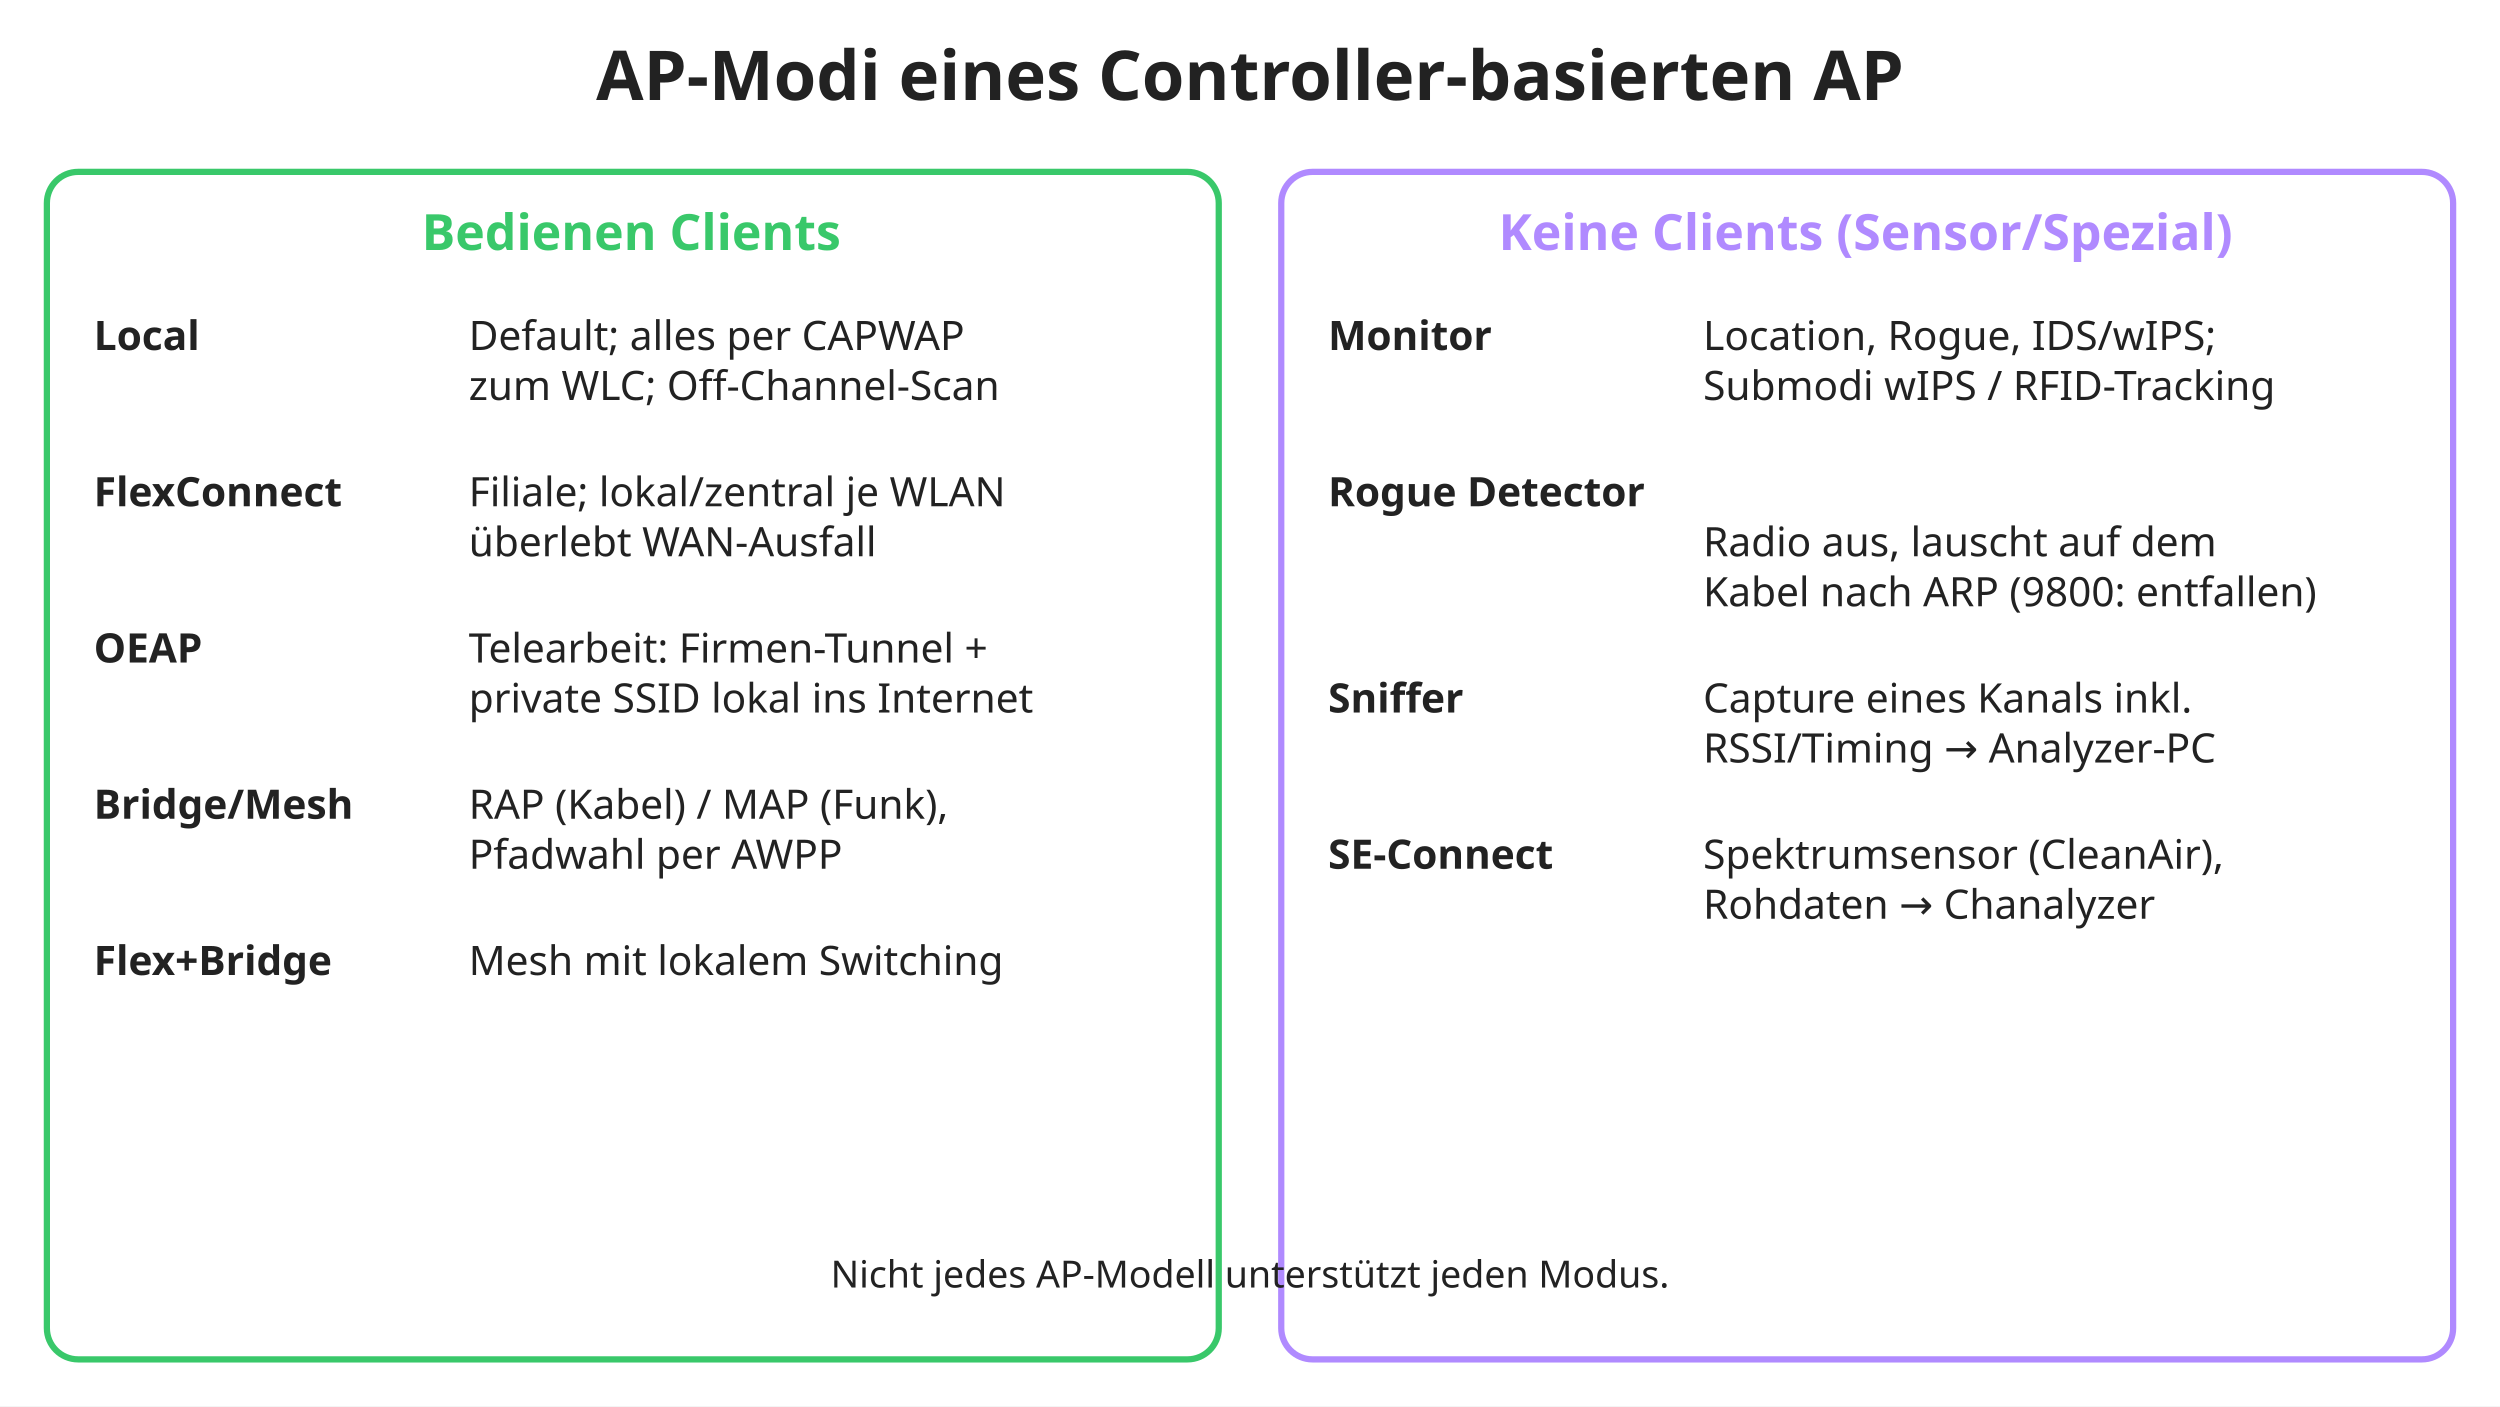
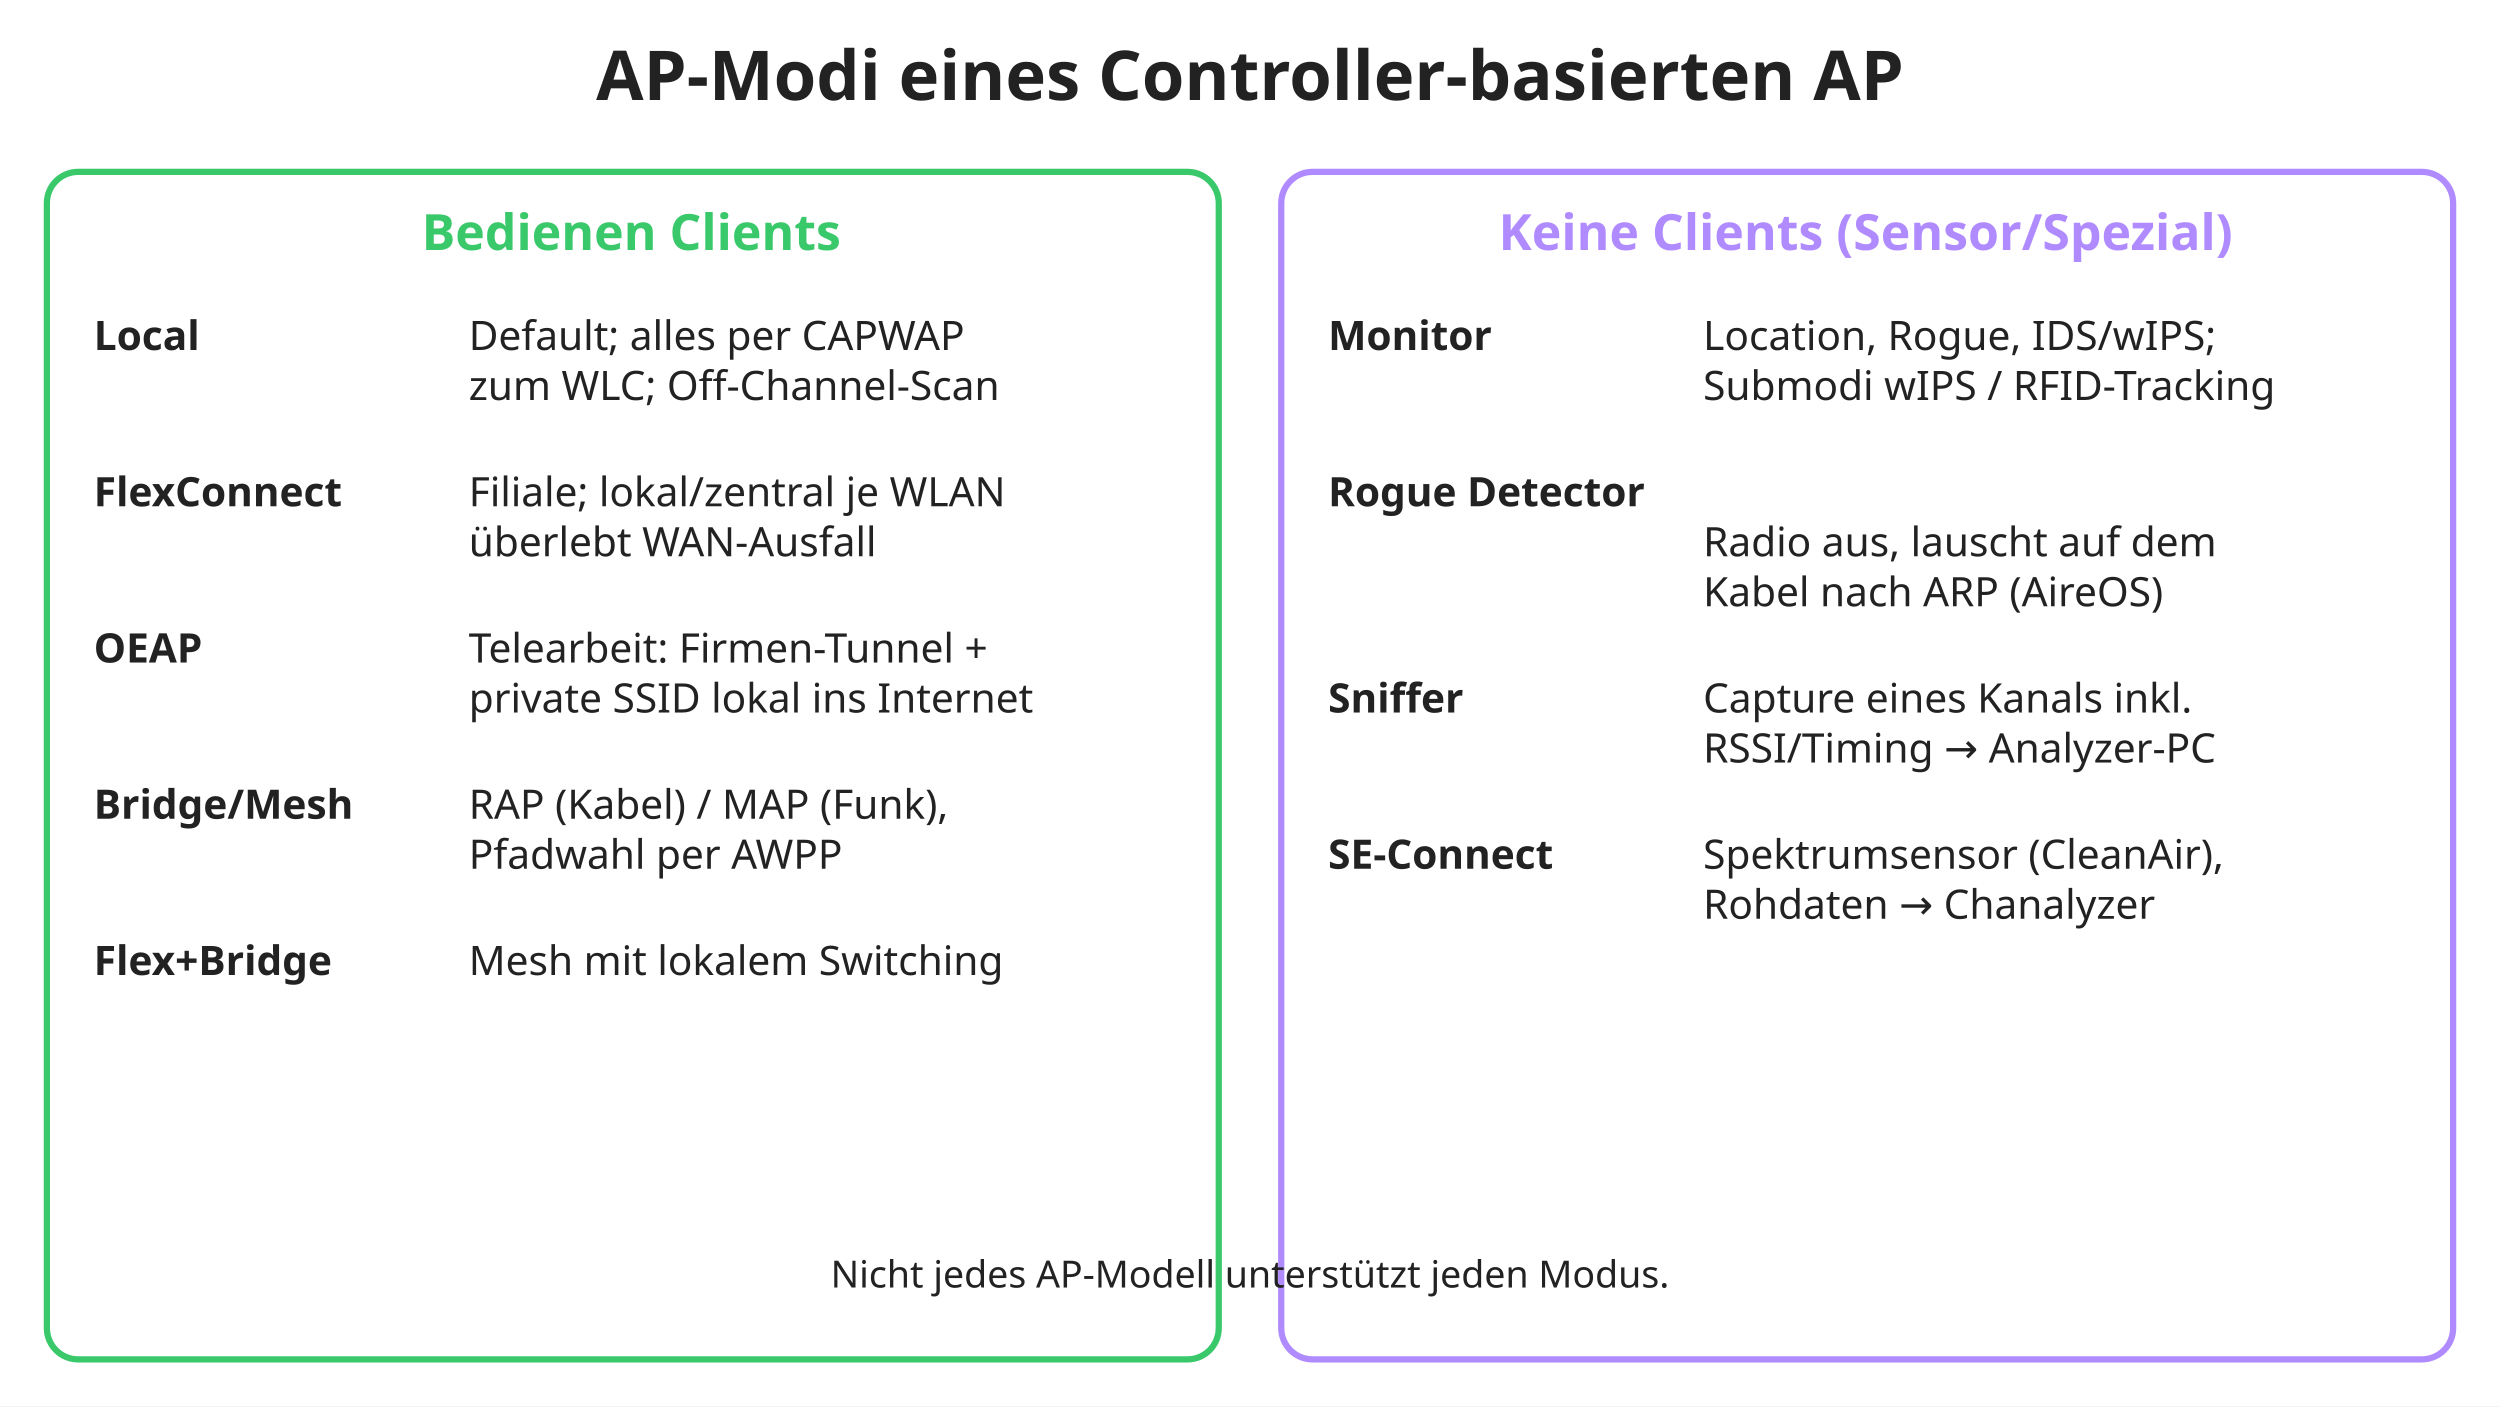
<svg xmlns="http://www.w3.org/2000/svg" viewBox="0 0 800 450" font-family="sans-serif">
  <rect width="800" height="450" fill="#ffffff" />
  <text x="400" y="32" text-anchor="middle" font-size="22" font-weight="bold" fill="#222">AP-Modi eines Controller-basierten AP</text>
  <rect x="15" y="55" width="375" height="380" rx="10" fill="none" stroke="#39c86a" stroke-width="2" />
  <text x="202" y="80" text-anchor="middle" font-size="16" font-weight="bold" fill="#39c86a">Bedienen Clients</text>
  <g font-size="13" fill="#222">
    <text x="30" y="112" font-weight="bold">Local</text>
    <text x="150" y="112">Default; alles per CAPWAP</text>
    <text x="150" y="128">zum WLC; Off-Channel-Scan</text>
    <text x="30" y="162" font-weight="bold">FlexConnect</text>
    <text x="150" y="162">Filiale; lokal/zentral je WLAN</text>
    <text x="150" y="178">überlebt WAN-Ausfall</text>
    <text x="30" y="212" font-weight="bold">OEAP</text>
    <text x="150" y="212">Telearbeit: Firmen-Tunnel +</text>
    <text x="150" y="228">private SSID lokal ins Internet</text>
    <text x="30" y="262" font-weight="bold">Bridge/Mesh</text>
    <text x="150" y="262">RAP (Kabel) / MAP (Funk),</text>
    <text x="150" y="278">Pfadwahl per AWPP</text>
    <text x="30" y="312" font-weight="bold">Flex+Bridge</text>
    <text x="150" y="312">Mesh mit lokalem Switching</text>
  </g>
  <rect x="410" y="55" width="375" height="380" rx="10" fill="none" stroke="#b08aff" stroke-width="2" />
  <text x="597" y="80" text-anchor="middle" font-size="16" font-weight="bold" fill="#b08aff">Keine Clients (Sensor/Spezial)</text>
  <g font-size="13" fill="#222">
    <text x="425" y="112" font-weight="bold">Monitor</text>
    <text x="545" y="112">Location, Rogue, IDS/wIPS;</text>
    <text x="545" y="128">Submodi wIPS / RFID-Tracking</text>
    <text x="425" y="162" font-weight="bold">Rogue Detector</text>
    <text x="545" y="178">Radio aus, lauscht auf dem</text>
-     <text x="545" y="194">Kabel nach ARP (9800: entfallen)</text>
+     <text x="545" y="194">Kabel nach ARP (AireOS)</text>
    <text x="425" y="228" font-weight="bold">Sniffer</text>
    <text x="545" y="228">Capture eines Kanals inkl.</text>
    <text x="545" y="244">RSSI/Timing → Analyzer-PC</text>
    <text x="425" y="278" font-weight="bold">SE-Connect</text>
    <text x="545" y="278">Spektrumsensor (CleanAir),</text>
    <text x="545" y="294">Rohdaten → Chanalyzer</text>
  </g>
  <text x="400" y="412" text-anchor="middle" font-size="12" fill="#222">Nicht jedes AP-Modell unterstützt jeden Modus.</text>
</svg>
